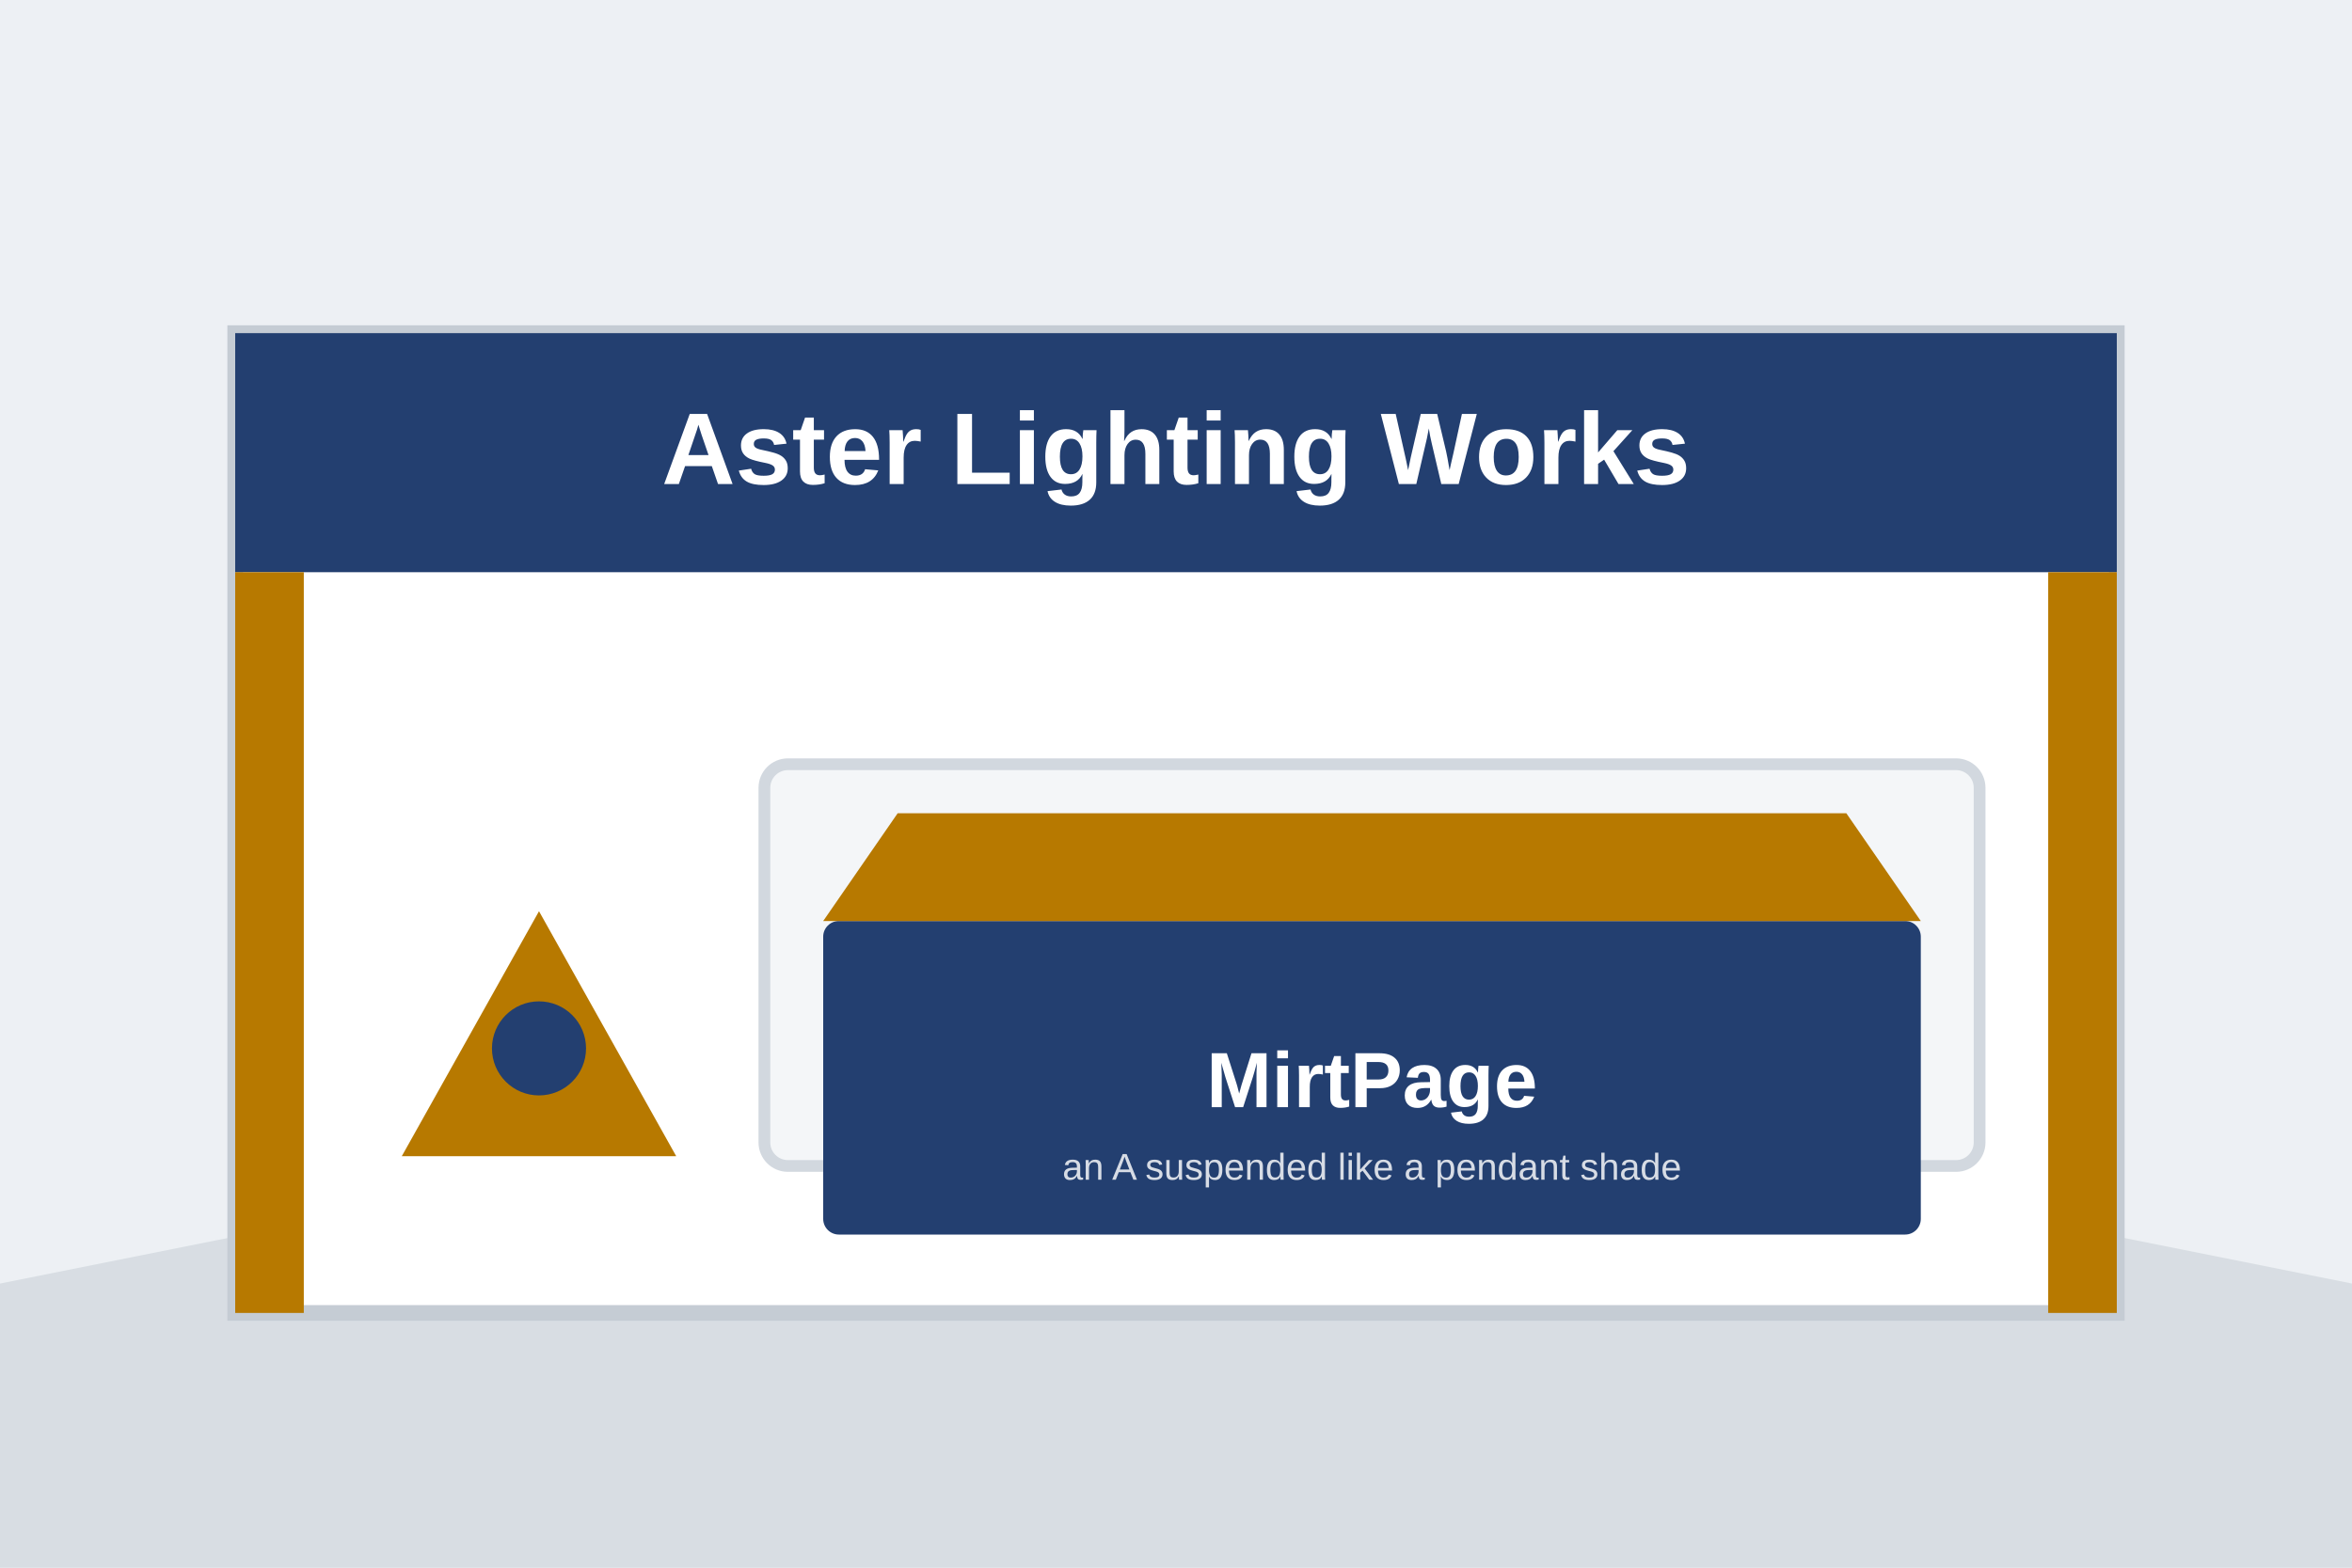
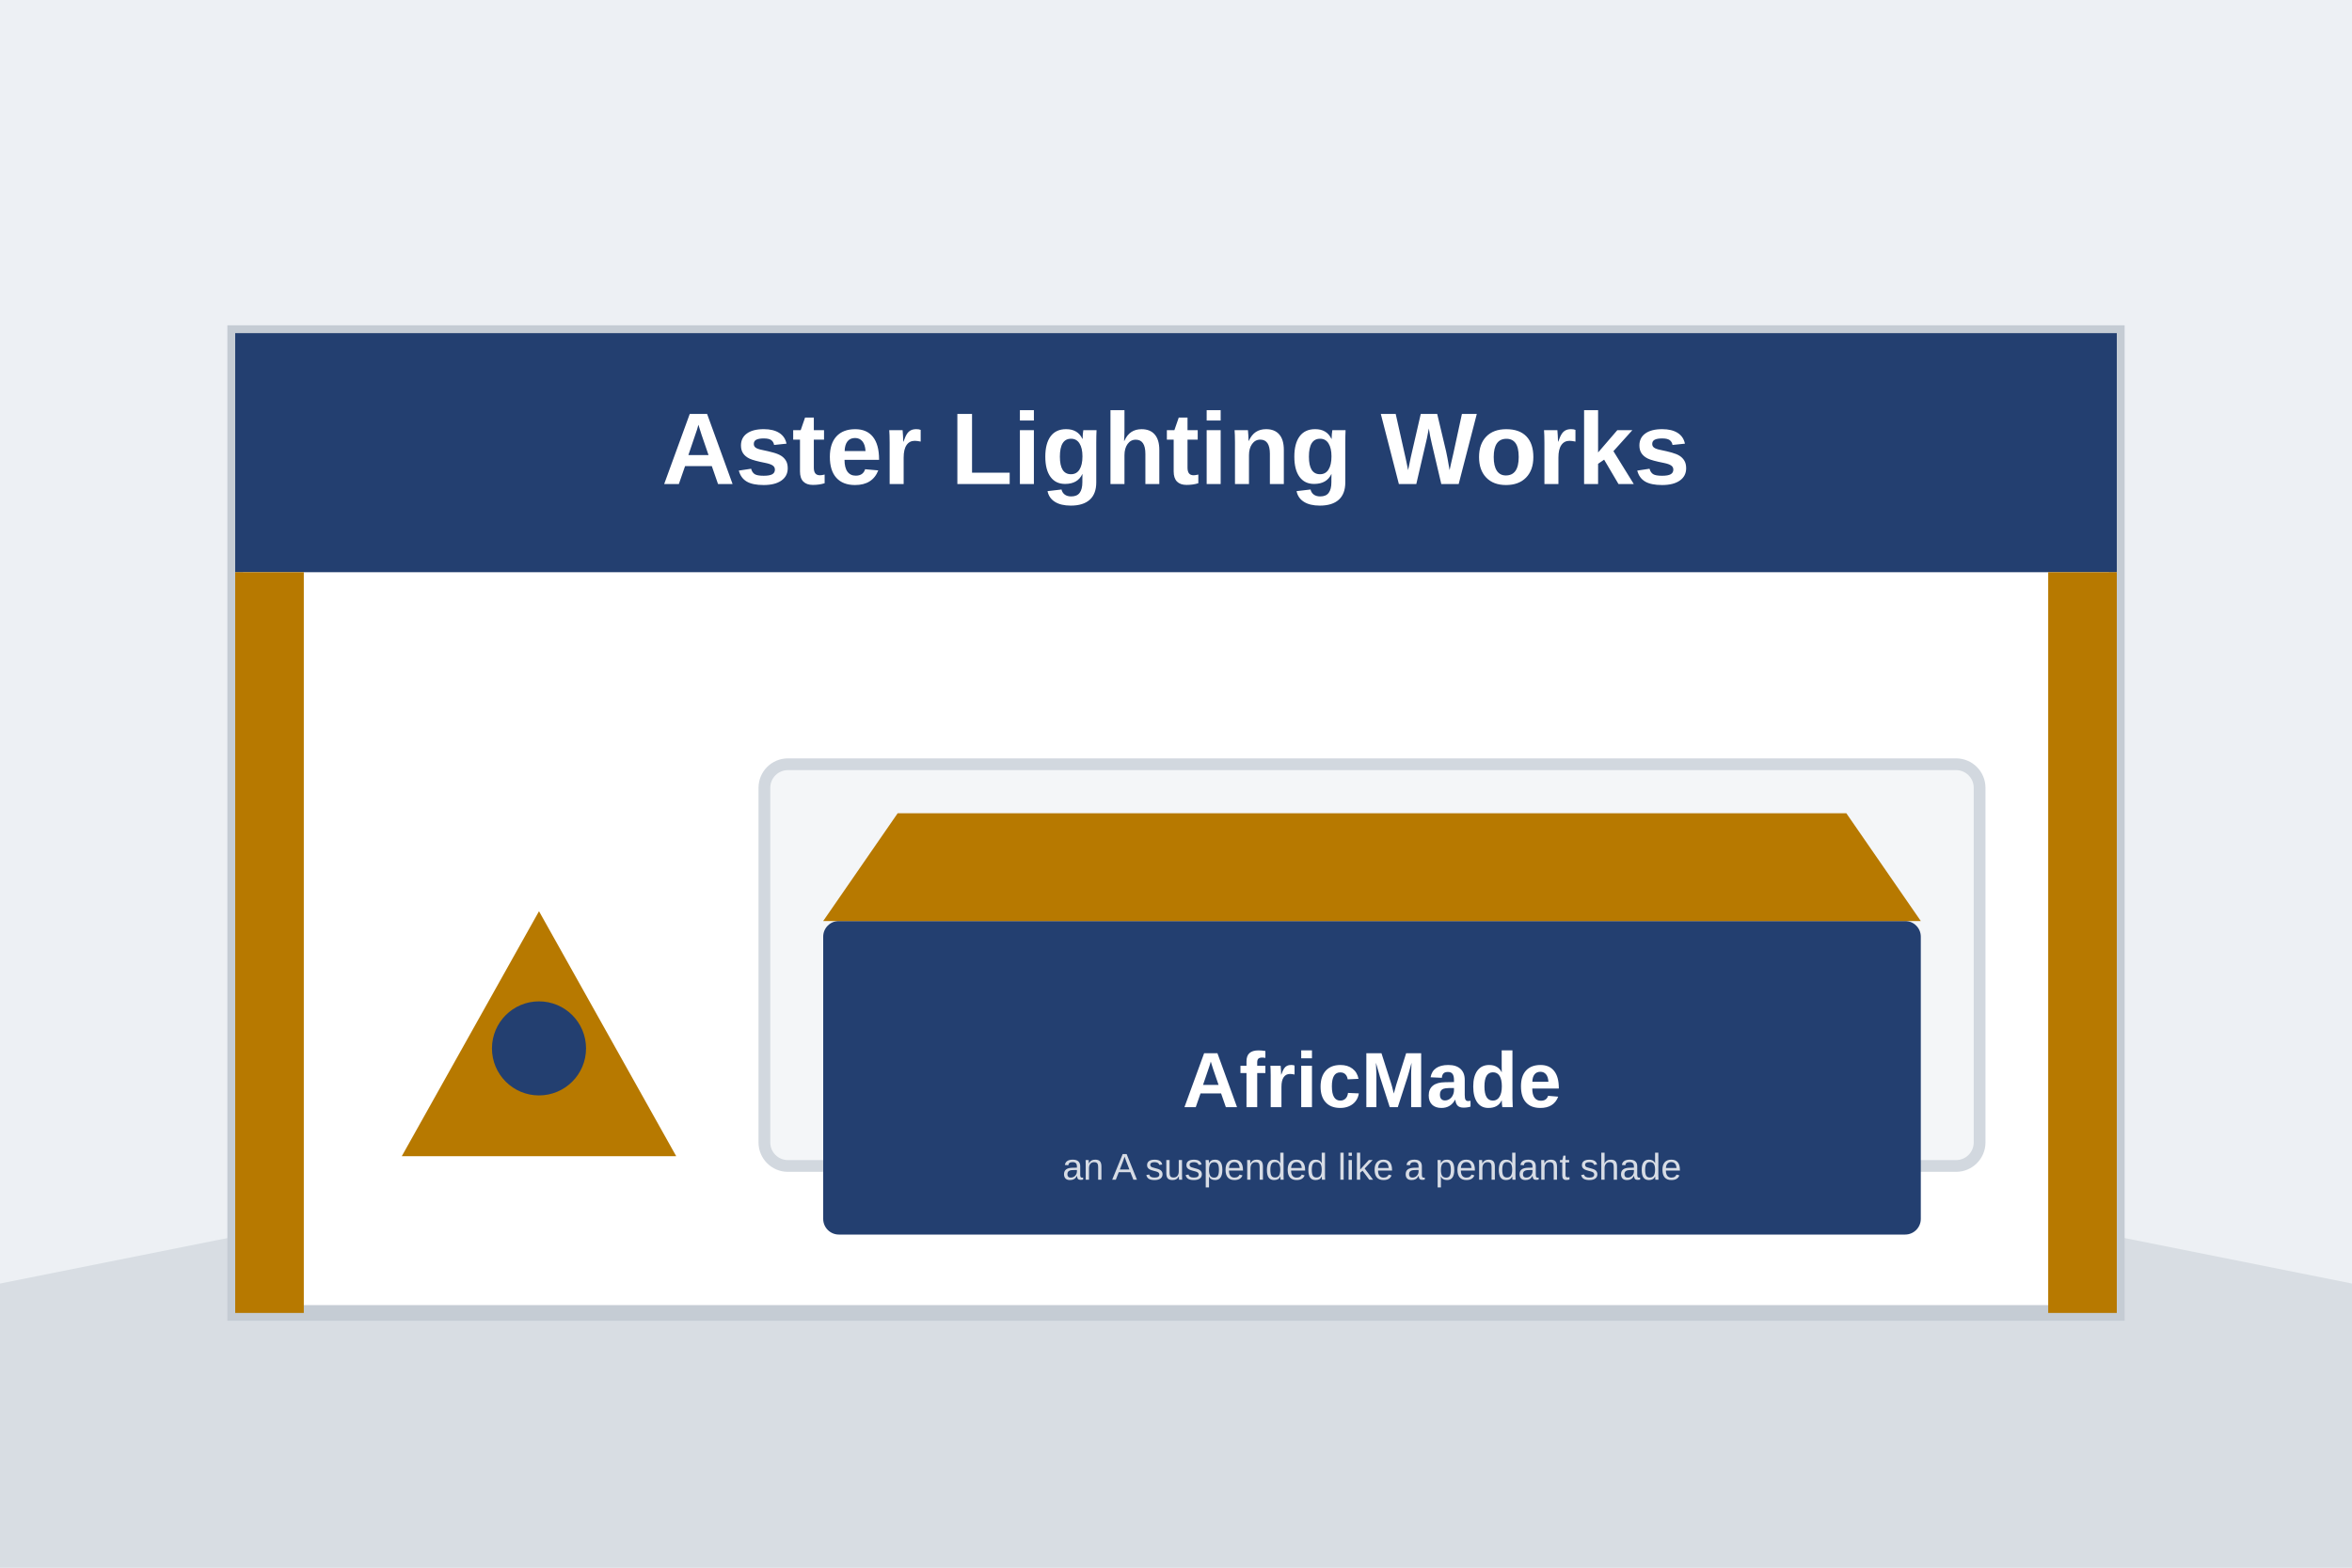
<svg xmlns="http://www.w3.org/2000/svg" viewBox="0 0 1200 800" role="img" aria-label="Illustrative booth for Aster Lighting Works">
  <rect width="1200" height="800" fill="#edf0f4" />
  <path d="M0 655L600 535l600 120v145H0z" fill="#d8dde3" />
  <path d="M120 170h960v500H120z" fill="#ffffff" stroke="#c5ccd4" stroke-width="8" />
  <path d="M120 170h960v122H120z" fill="#233f70" />
  <path d="M120 292h35v378h-35zM1045 292h35v378h-35z" fill="#b77900" />
  <rect x="390" y="390" width="620" height="205" rx="12" fill="#f4f6f8" stroke="#d2d8df" stroke-width="6" />
  <rect x="420" y="470" width="560" height="160" rx="8" fill="#233f70" />
  <path d="M420 470h560l-38-55H458z" fill="#b77900" />
  <path d="M205 590l70-125 70 125z" fill="#b77900" />
  <circle cx="275" cy="535" r="24" fill="#233f70" />
  <text x="600" y="247" text-anchor="middle" font-family="Arial, Helvetica, sans-serif" font-size="52" font-weight="800" fill="#ffffff">Aster Lighting Works</text>
-   <text x="700" y="565" text-anchor="middle" font-family="Arial, Helvetica, sans-serif" font-size="40" font-weight="700" fill="#ffffff">MirtPage</text>
+   <text x="700" y="565" text-anchor="middle" font-family="Arial, Helvetica, sans-serif" font-size="40" font-weight="700" fill="#ffffff">AfricMade</text>
  <text x="700" y="602" text-anchor="middle" font-family="Arial, Helvetica, sans-serif" font-size="19" fill="#ffffff" opacity=".82">an A suspended like a pendant shade</text>
</svg>
